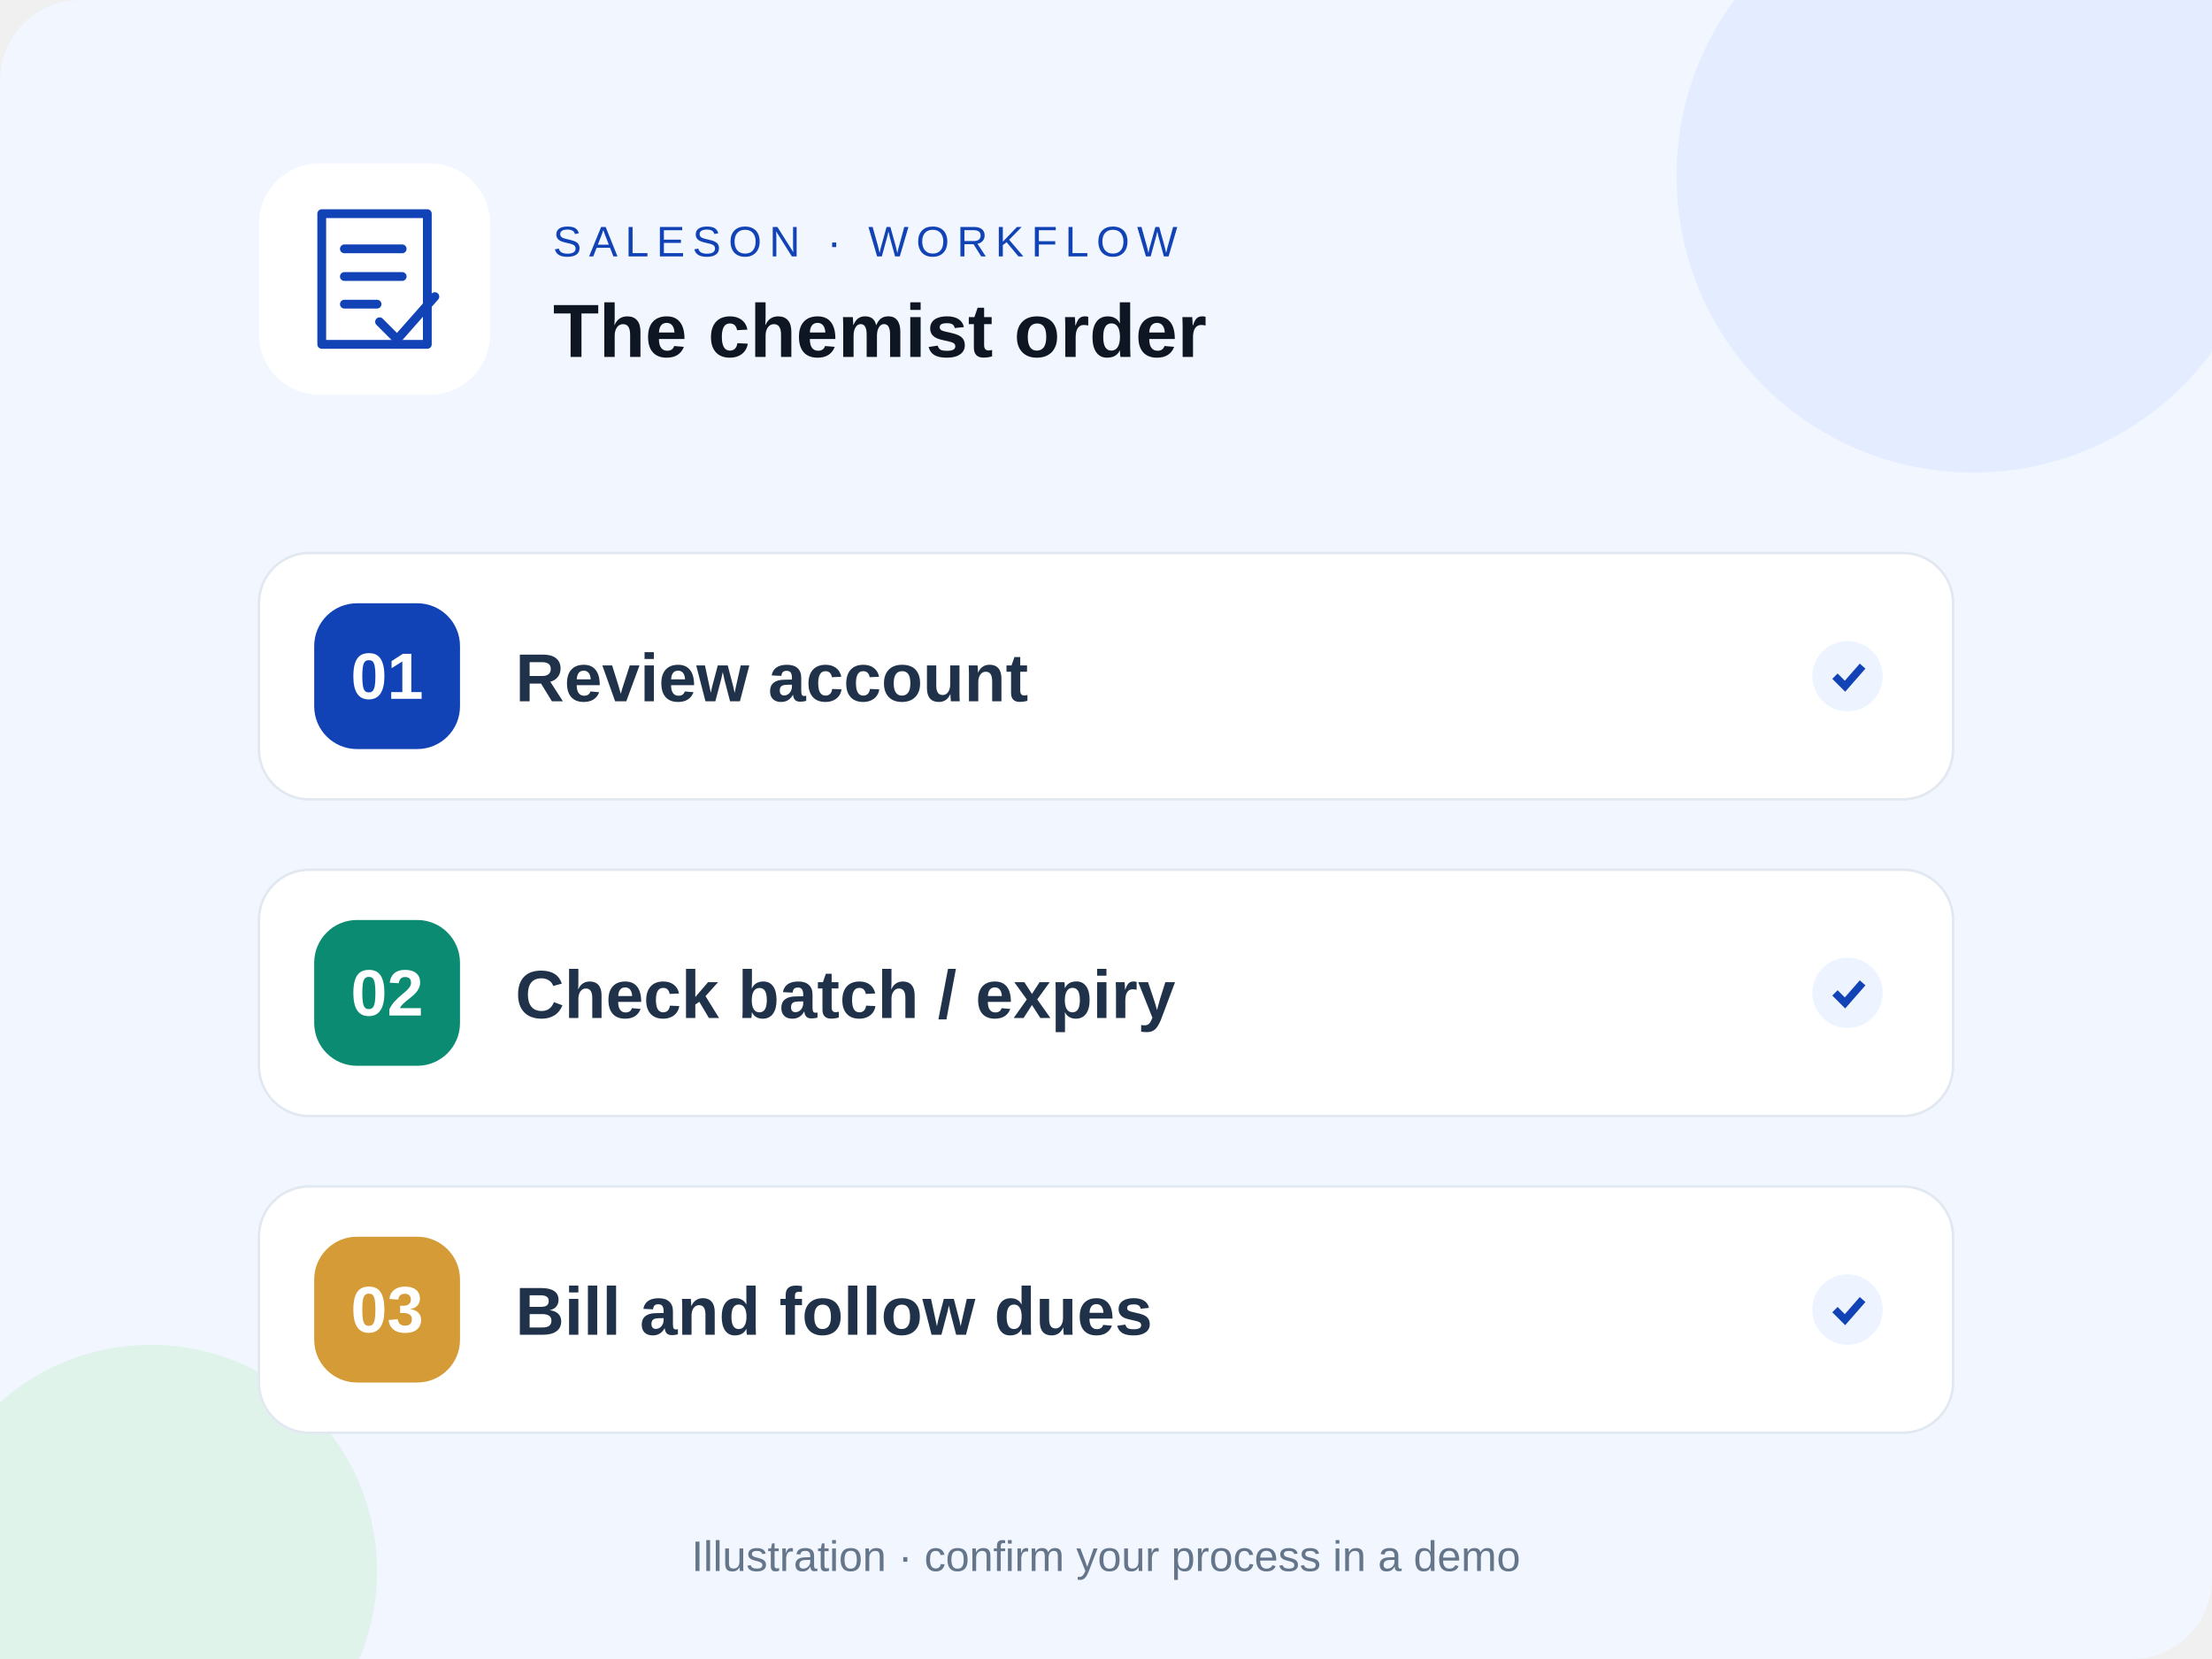
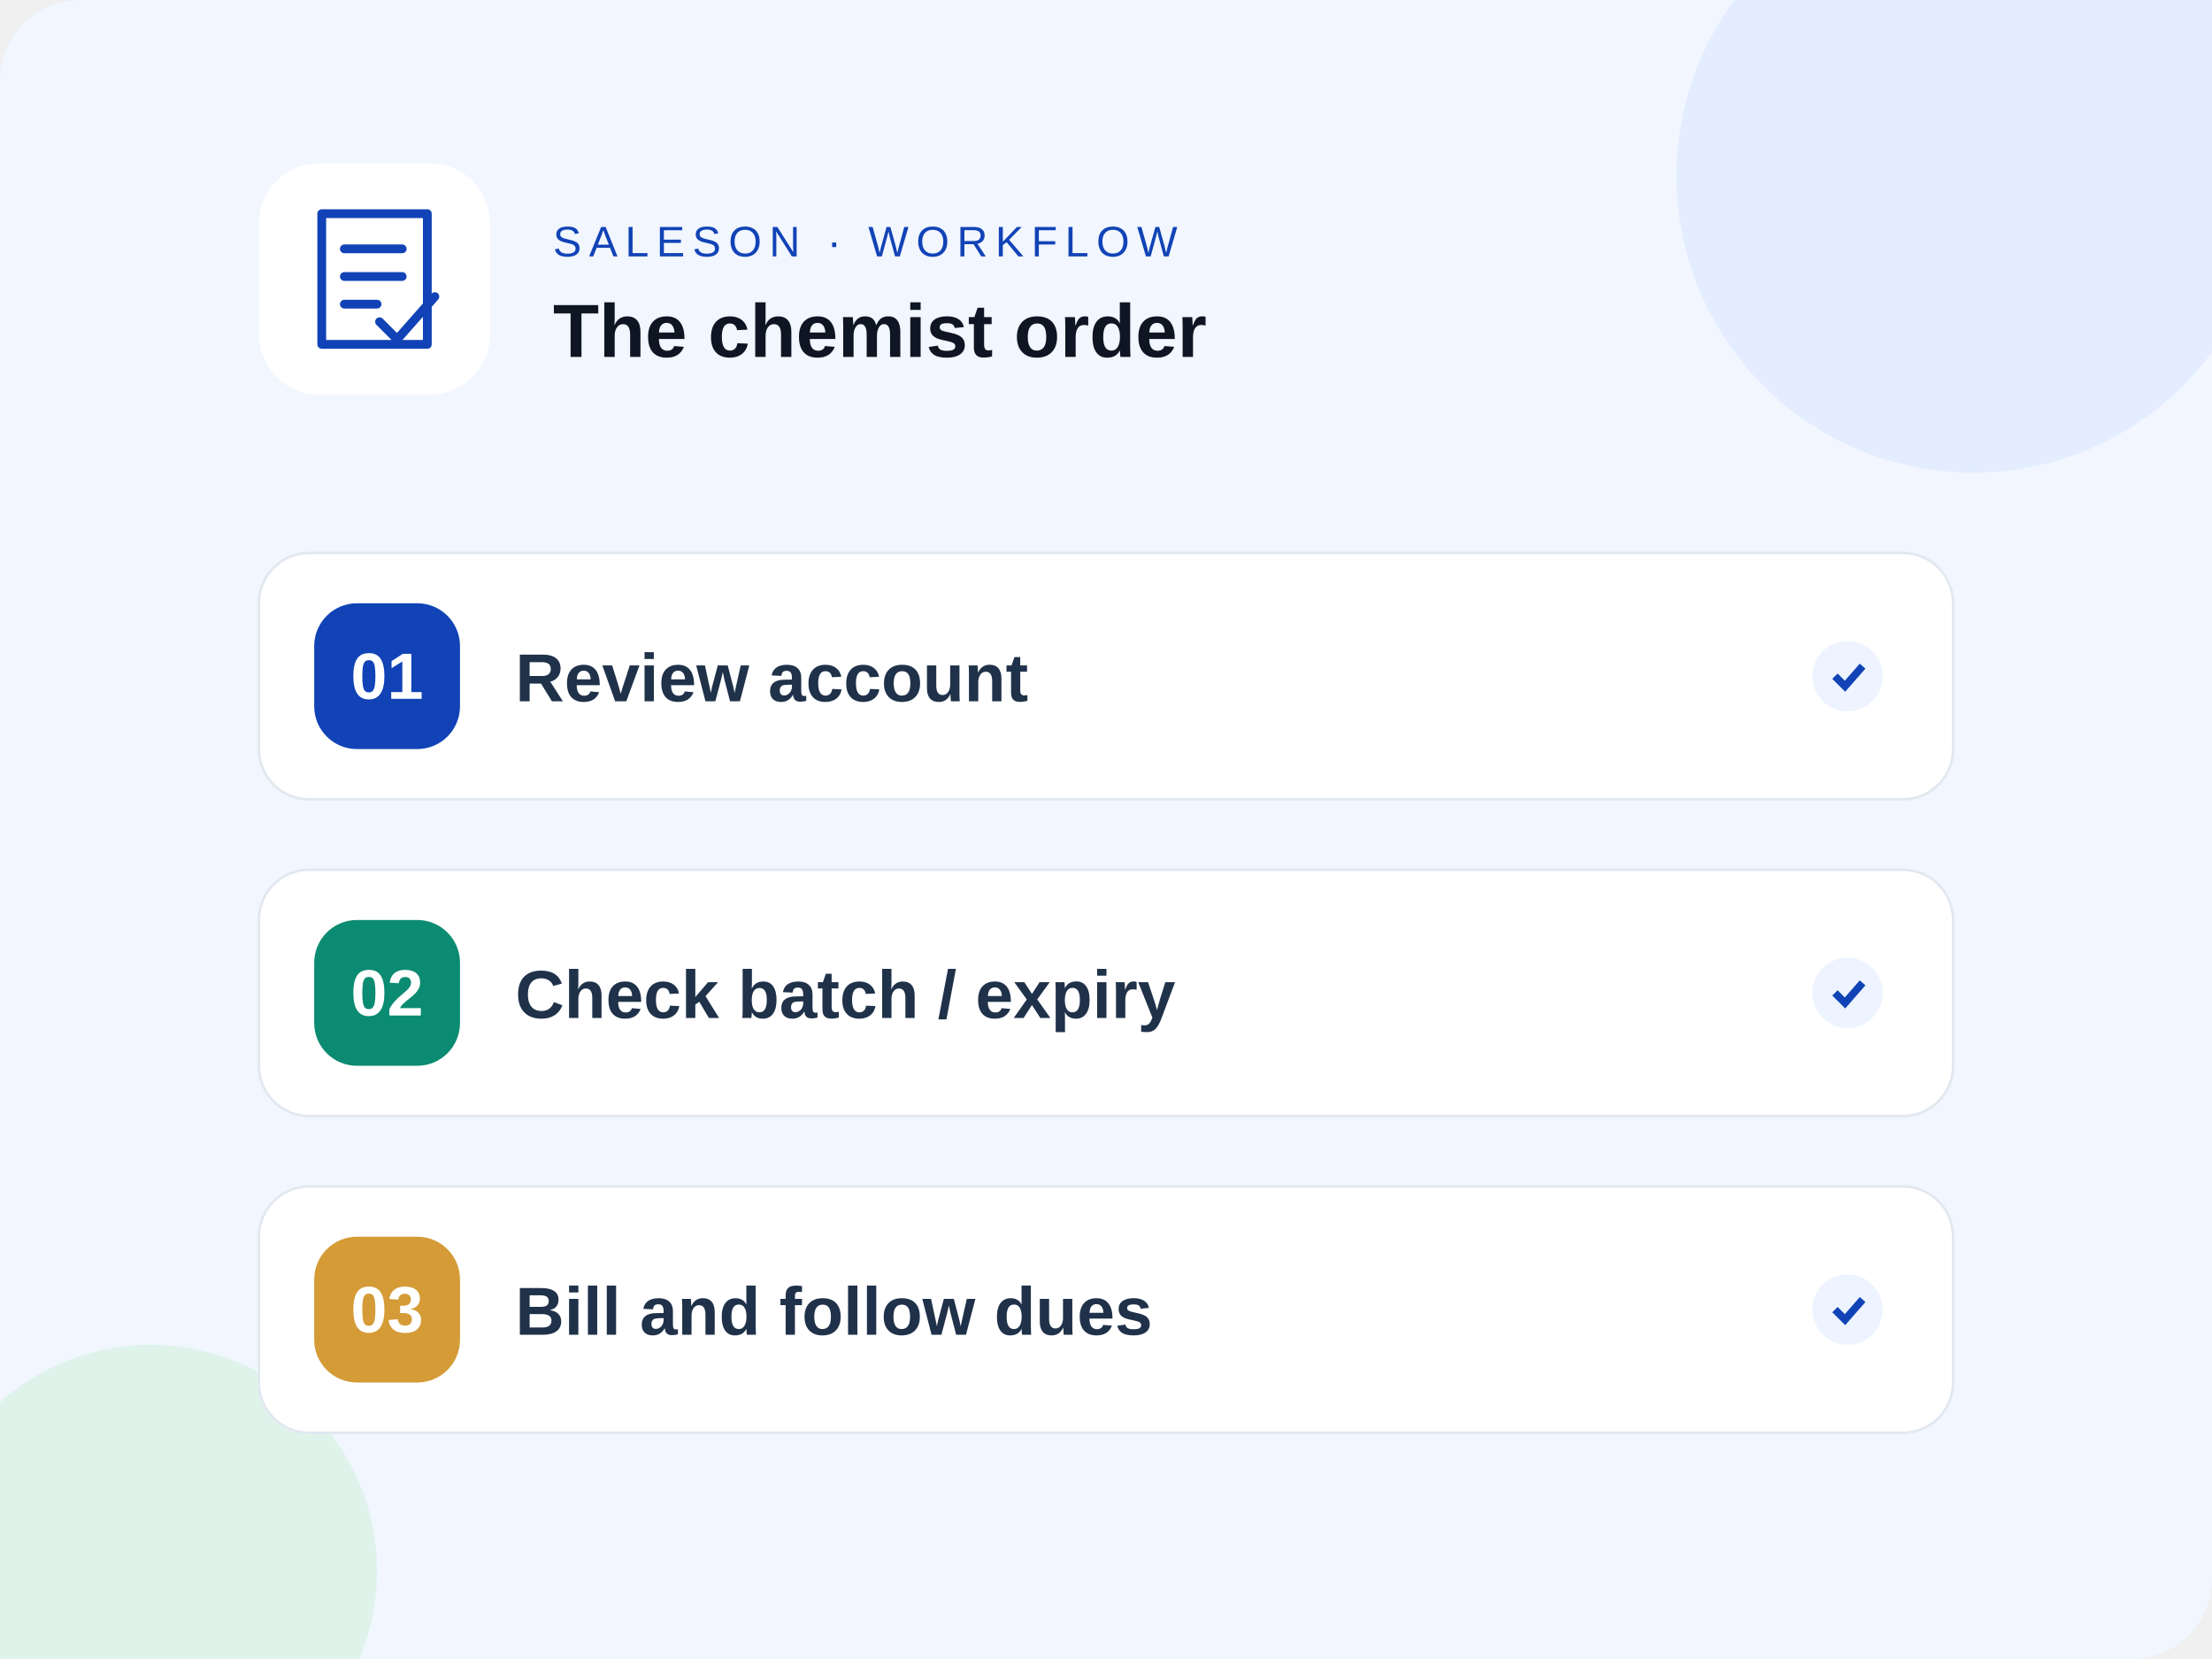
<svg xmlns="http://www.w3.org/2000/svg" width="880" height="660" viewBox="0 0 880 660">
  <defs>
    <linearGradient id="g" x2="1" y2="1">
      <stop stop-color="#eff5ff" />
      <stop offset="1" stop-color="#f6faf9" />
    </linearGradient>
  </defs>
  <rect width="880" height="660" rx="32" fill="#f1f6ff" />
  <circle cx="785" cy="70" r="118" fill="#e3edff" />
  <circle cx="60" cy="625" r="90" fill="#dff3eb" />
  <rect x="103" y="65" width="92" height="92" rx="24" fill="white" />
  <g transform="translate(109 70)" fill="none" stroke="#1143b6" stroke-width="3.5" stroke-linejoin="round" stroke-linecap="round">
    <path d="M19 15h42v52H19zM28 29h23M28 40h23M28 51h13" />
    <path d="m42 58 7 7 15-17" />
  </g>
  <text x="220" y="102" font-family="Arial,sans-serif" font-size="17" letter-spacing="3" fill="#1143b6">SALESON · WORKFLOW</text>
  <text x="220" y="142" font-family="Arial,sans-serif" font-size="30" font-weight="700" fill="#0f1623">The chemist order</text>
  <g font-family="Arial,sans-serif">
    <rect x="103" y="220" width="674" height="98" rx="20" fill="white" stroke="#e2e8f0" />
    <rect x="125" y="240" width="58" height="58" rx="17" fill="#1143b6" />
    <text x="154" y="278" text-anchor="middle" fill="white" font-size="26" font-weight="700">01</text>
    <text x="205" y="279" font-size="27" font-weight="600" fill="#20324a">Review account</text>
    <circle cx="735" cy="269" r="14" fill="#edf4ff" />
    <path d="m730 269 4 4 7-8" fill="none" stroke="#1143b6" stroke-width="3" />
    <rect x="103" y="346" width="674" height="98" rx="20" fill="white" stroke="#e2e8f0" />
    <rect x="125" y="366" width="58" height="58" rx="17" fill="#0b8b71" />
    <text x="154" y="404" text-anchor="middle" fill="white" font-size="26" font-weight="700">02</text>
    <text x="205" y="405" font-size="27" font-weight="600" fill="#20324a">Check batch / expiry</text>
    <circle cx="735" cy="395" r="14" fill="#edf4ff" />
    <path d="m730 395 4 4 7-8" fill="none" stroke="#1143b6" stroke-width="3" />
    <rect x="103" y="472" width="674" height="98" rx="20" fill="white" stroke="#e2e8f0" />
    <rect x="125" y="492" width="58" height="58" rx="17" fill="#d49b37" />
    <text x="154" y="530" text-anchor="middle" fill="white" font-size="26" font-weight="700">03</text>
    <text x="205" y="531" font-size="27" font-weight="600" fill="#20324a">Bill and follow dues</text>
    <circle cx="735" cy="521" r="14" fill="#edf4ff" />
    <path d="m730 521 4 4 7-8" fill="none" stroke="#1143b6" stroke-width="3" />
  </g>
-   <text x="440" y="625" text-anchor="middle" font-family="Arial,sans-serif" font-size="17" fill="#65758a">Illustration · confirm your process in a demo</text>
</svg>
